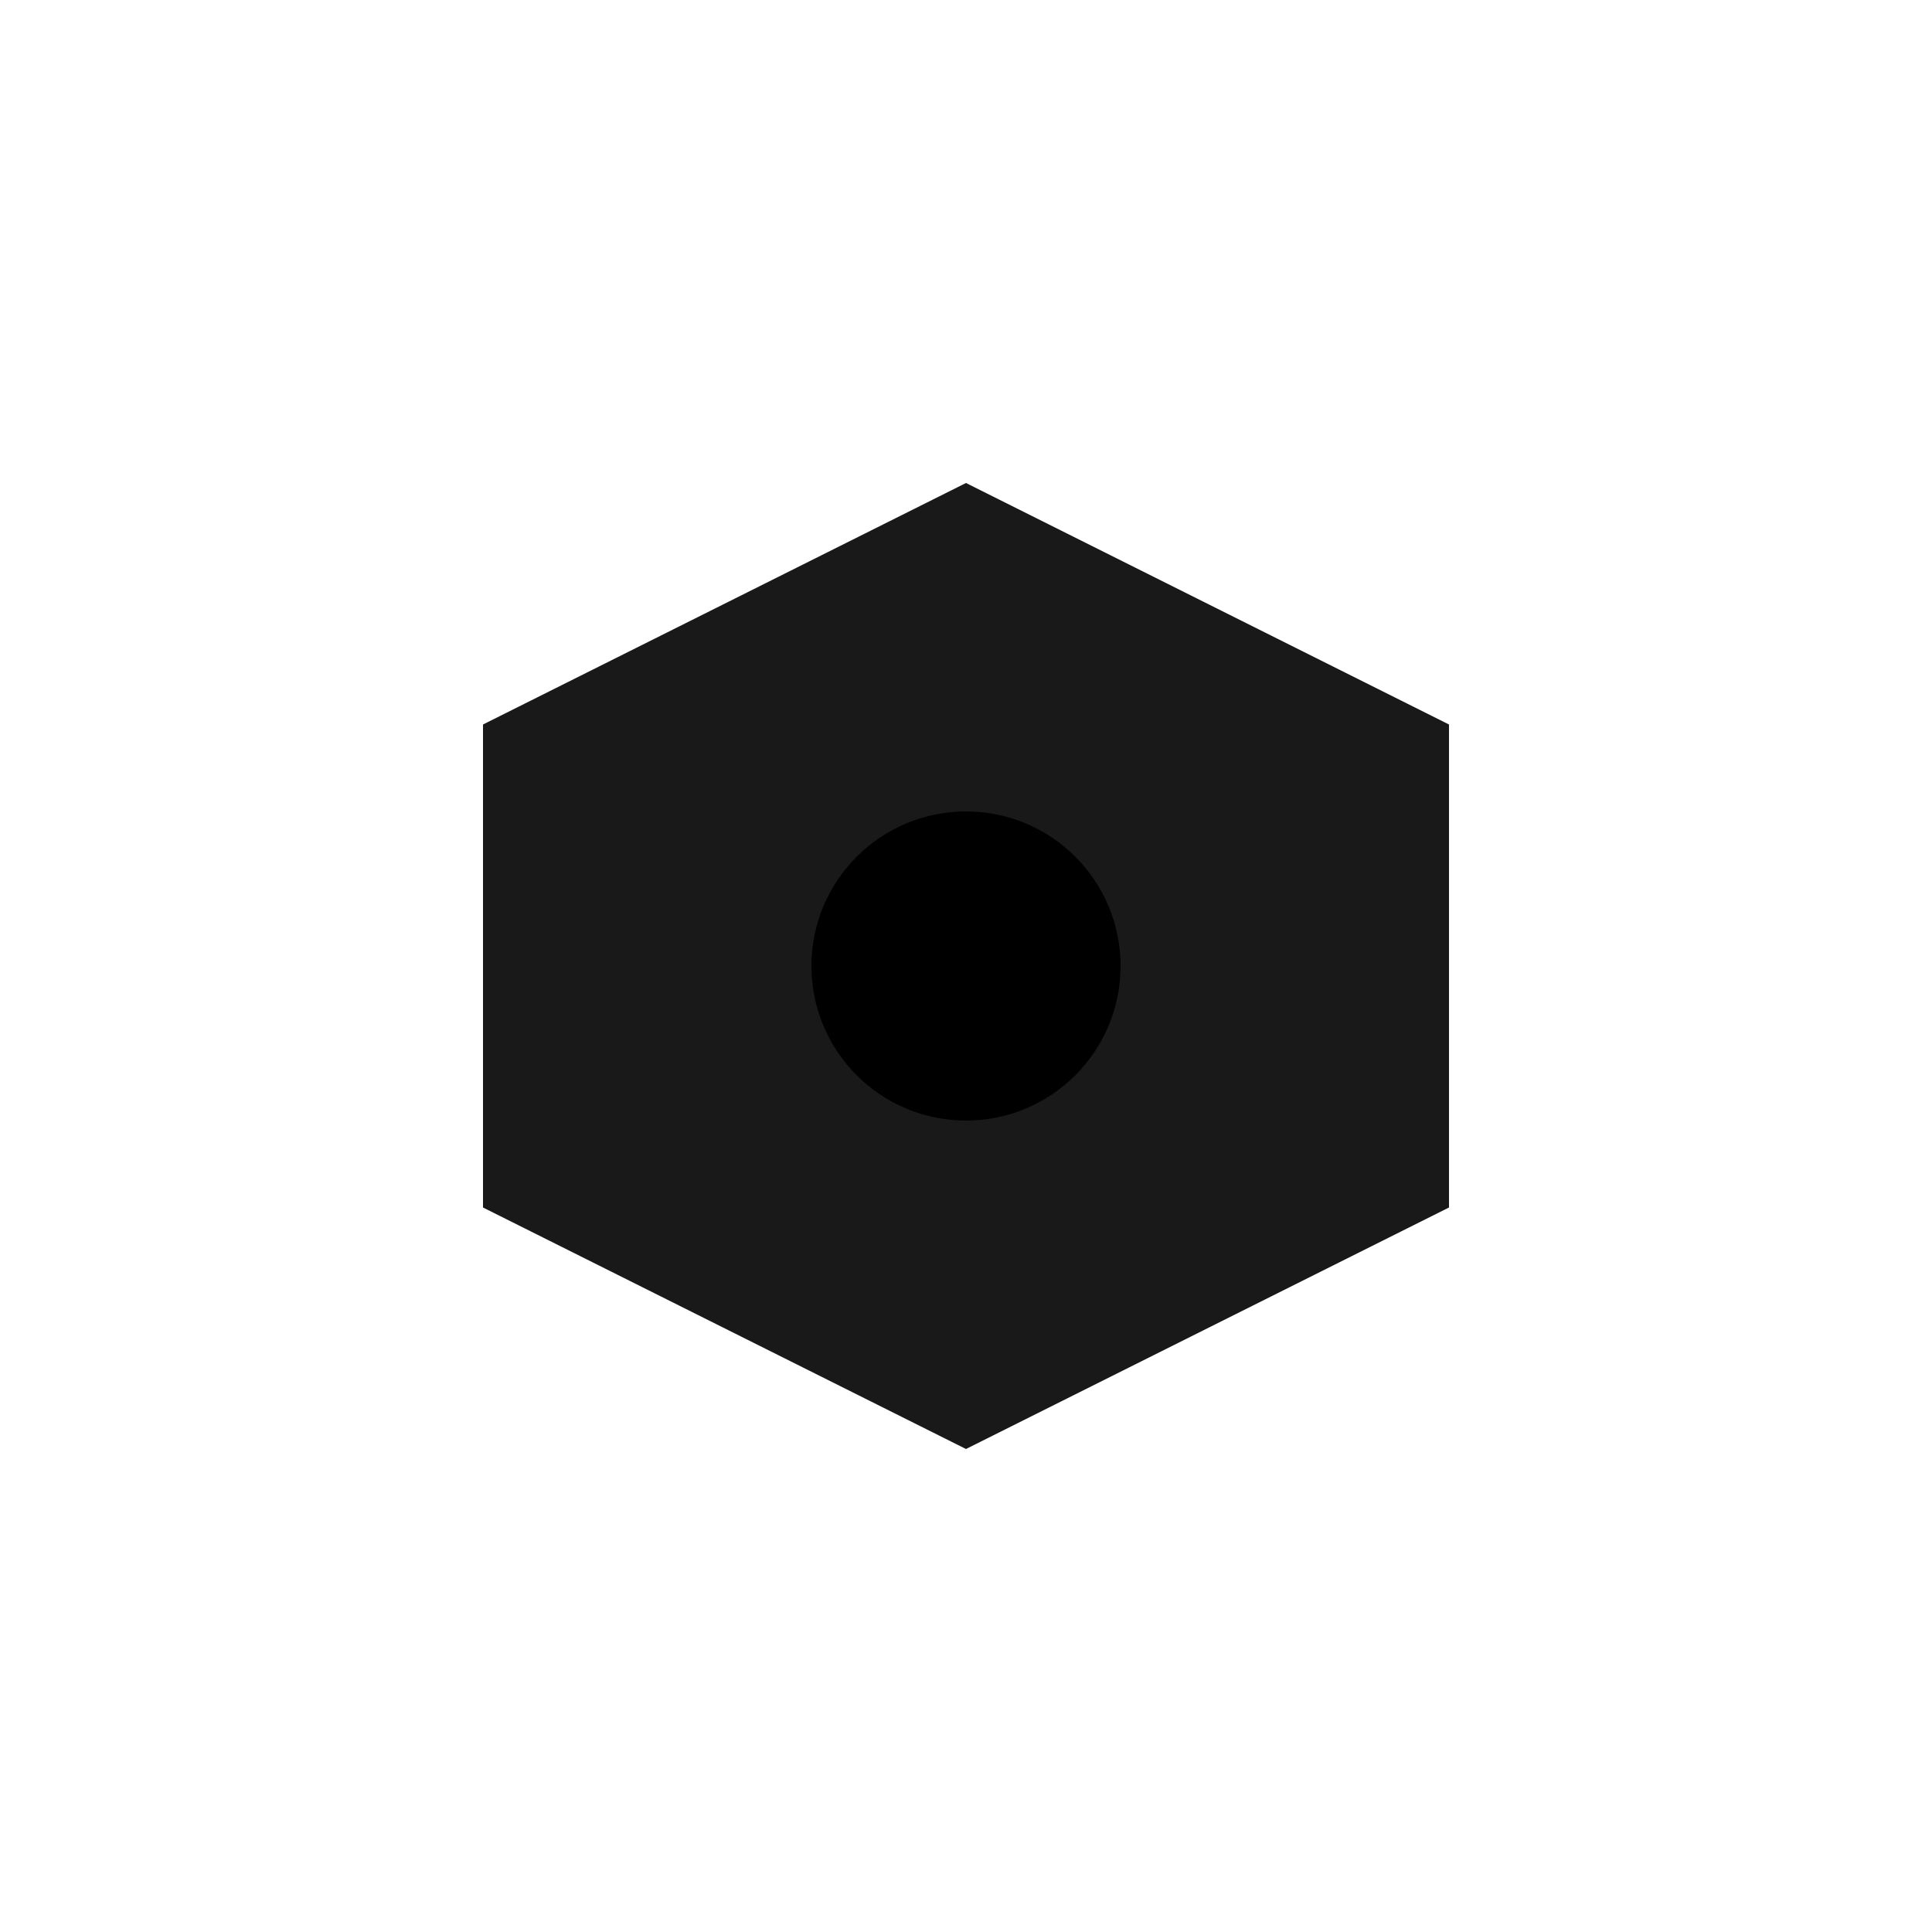
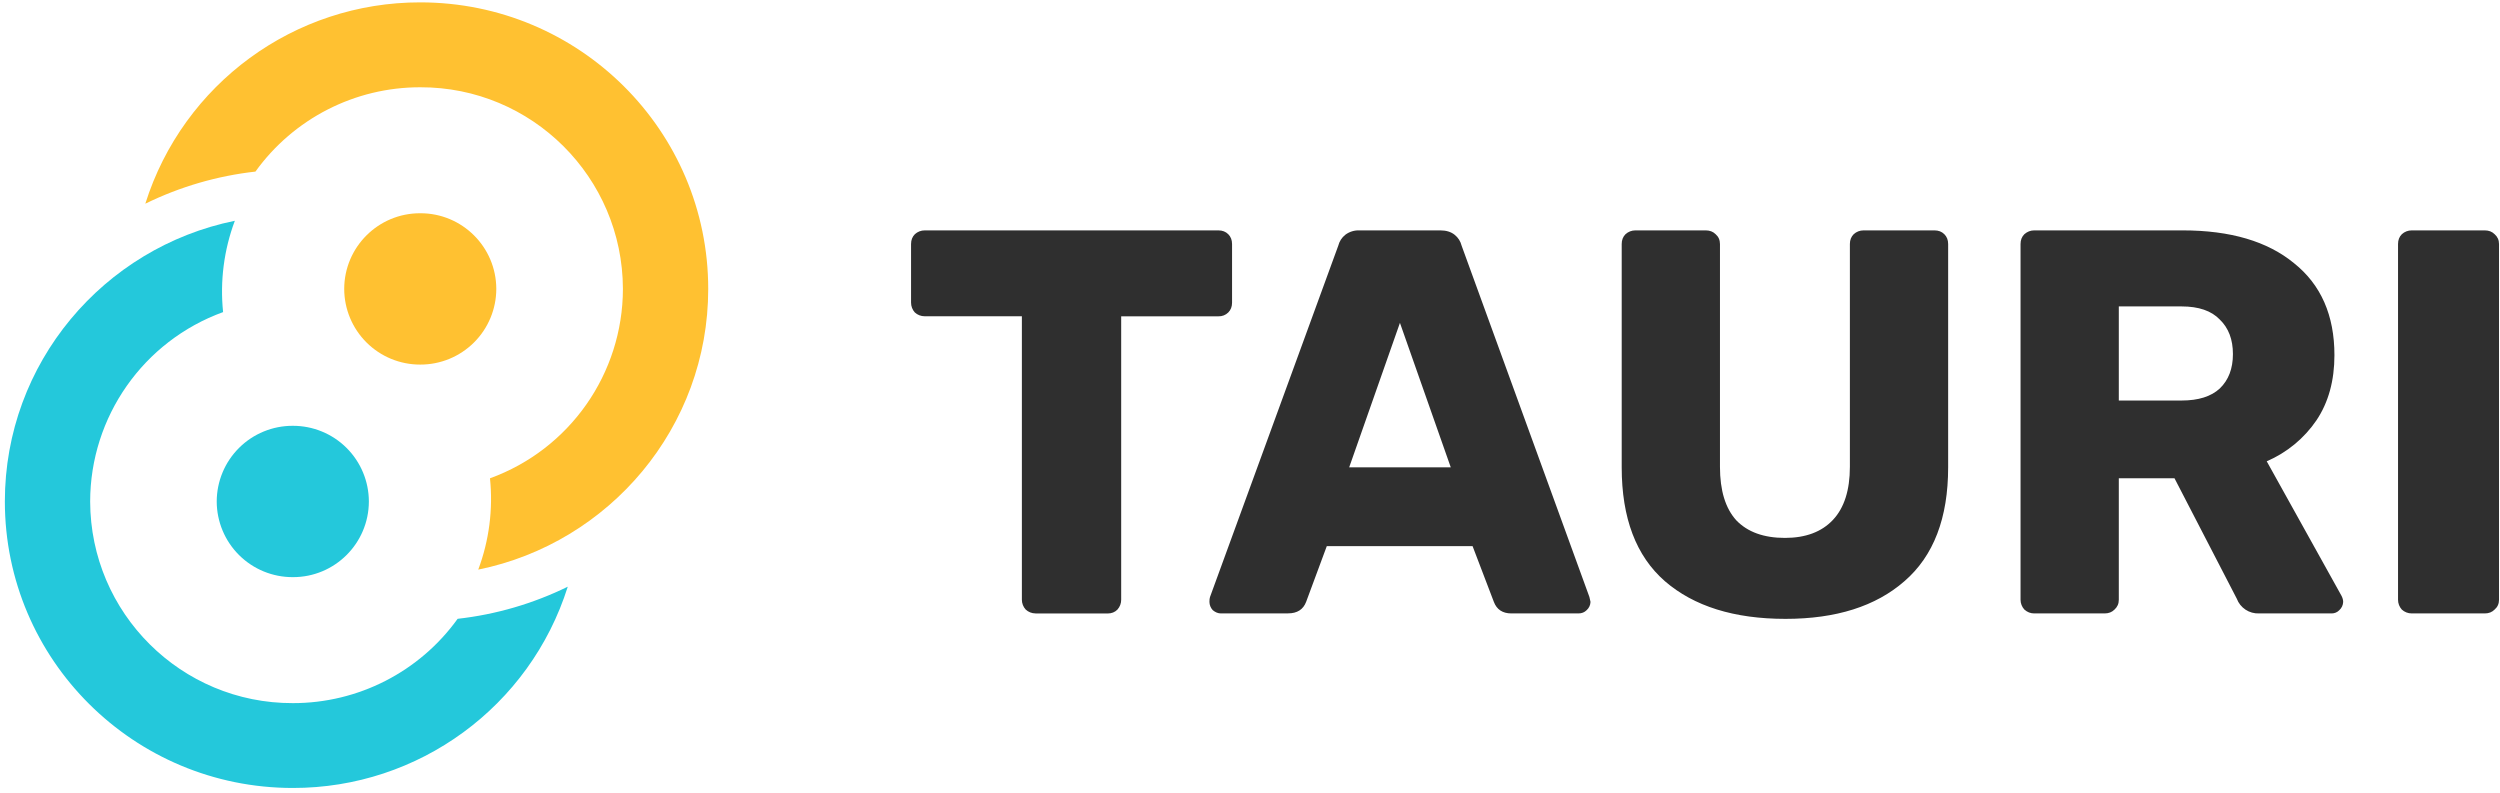
- <svg xmlns="http://www.w3.org/2000/svg" viewBox="0 0 100 100" fill="currentColor">
-   <defs>
-     <linearGradient id="grad" x1="0%" y1="0%" x2="100%" y2="100%">
-       <stop offset="0%" style="stop-color:currentColor;stop-opacity:1" />
-       <stop offset="100%" style="stop-color:currentColor;stop-opacity:1" />
-     </linearGradient>
-   </defs>
-   <path d="M50 25 L75 37.5 L75 62.5 L50 75 L25 62.5 L25 37.5 Z" fill="currentColor" opacity="0.9" />
-   <circle cx="50" cy="50" r="8" fill="currentColor" />
+ <svg xmlns="http://www.w3.org/2000/svg" width="432" height="137" viewBox="0 0 432 137" fill="none">
+   <path d="M178.94 106a2.5 2.5 0 0 1-1.7-.67 2.52 2.52 0 0 1-.66-1.7V54.65h-16.8a2.5 2.5 0 0 1-1.7-.66 2.52 2.52 0 0 1-.65-1.7V42.17c0-.7.22-1.26.66-1.7a2.5 2.5 0 0 1 1.7-.66h50.75c.69 0 1.26.22 1.7.66.44.44.66 1 .66 1.7V52.3c0 .7-.22 1.26-.66 1.7a2.3 2.3 0 0 1-1.7.66h-16.8v48.98c0 .63-.21 1.2-.65 1.7-.44.45-1.01.67-1.7.67h-12.45Zm32.03 0c-.5 0-.97-.2-1.41-.57a2.15 2.15 0 0 1-.57-1.42c0-.38.03-.66.1-.85l22.16-60.7c.2-.76.6-1.4 1.23-1.9a3.8 3.8 0 0 1 2.45-.75h13.96c1.01 0 1.83.25 2.46.75.63.5 1.03 1.14 1.22 1.9l22.08 60.7.19.85a2 2 0 0 1-.66 1.42c-.38.38-.85.57-1.42.57h-11.6c-1.51 0-2.52-.67-3.02-1.99l-3.68-9.64h-25.19L225.7 104c-.5 1.32-1.54 1.99-3.12 1.99h-11.6Zm39.72-25.25-8.78-24.96-8.77 24.96h17.55Zm57.84 26.19c-8.87 0-15.82-2.17-20.85-6.52-4.97-4.35-7.45-10.9-7.45-19.67V42.17c0-.7.22-1.26.66-1.7a2.5 2.5 0 0 1 1.7-.66h12.17c.69 0 1.26.22 1.7.66.5.44.75 1 .75 1.7v38.49c0 4.1.94 7.18 2.83 9.26 1.95 2.02 4.75 3.03 8.4 3.03 3.58 0 6.35-1.04 8.3-3.12 1.95-2.08 2.92-5.14 2.92-9.17V42.17c0-.7.22-1.26.66-1.7a2.5 2.5 0 0 1 1.7-.66h12.26c.7 0 1.26.22 1.7.66.44.44.66 1 .66 1.7v38.58c0 8.76-2.51 15.32-7.54 19.67-4.97 4.35-11.83 6.52-20.57 6.52Zm42.98-.94c-.63 0-1.2-.22-1.7-.67a2.52 2.52 0 0 1-.66-1.7V42.17c0-.7.22-1.26.66-1.7.5-.44 1.07-.66 1.7-.66h25.66c8.24 0 14.65 1.89 19.24 5.67 4.66 3.72 6.98 9.02 6.98 15.89 0 4.4-1.03 8.16-3.1 11.25a19.9 19.9 0 0 1-8.6 7.09l12.93 23.26c.19.38.28.72.28 1.04a2 2 0 0 1-.66 1.42 1.8 1.8 0 0 1-1.32.57h-12.54a3.94 3.94 0 0 1-3.87-2.56l-10.76-20.8h-9.62v21c0 .69-.25 1.25-.75 1.7-.44.44-1 .66-1.7.66H351.5Zm25.47-36.79c2.9 0 5.1-.69 6.6-2.08 1.51-1.45 2.27-3.43 2.27-5.95s-.76-4.51-2.27-5.96c-1.44-1.51-3.64-2.27-6.6-2.27h-10.85v16.26h10.85ZM416.73 106a2.5 2.5 0 0 1-1.7-.67 2.52 2.52 0 0 1-.65-1.7V42.17c0-.7.22-1.26.66-1.7a2.5 2.5 0 0 1 1.7-.66h12.63c.7 0 1.26.22 1.7.66.5.44.76 1 .76 1.7v61.46c0 .7-.25 1.26-.76 1.7-.44.45-1 .67-1.7.67h-12.64Z" fill="#2F2F2F" />
+   <path d="M85.76 49.92A13.1 13.1 0 0 1 72.62 63a13.1 13.1 0 0 1-13.14-13.08 13.1 13.1 0 0 1 13.14-13.07 13.1 13.1 0 0 1 13.14 13.07Z" fill="#FFC131" />
+   <path d="M63.74 86.66A13.1 13.1 0 0 1 50.6 99.73a13.1 13.1 0 0 1-13.15-13.07A13.1 13.1 0 0 1 50.6 73.58a13.1 13.1 0 0 1 13.14 13.08Z" fill="#24C8DB" />
+   <path d="M40.58 38.15C17.9 42.77.84 62.73.84 86.65c0 27.35 22.28 49.51 49.76 49.51a49.75 49.75 0 0 0 47.51-34.78 57.88 57.88 0 0 1-19.03 5.55A35.02 35.02 0 0 1 50.6 121.5a34.93 34.93 0 0 1-35.02-34.84 34.87 34.87 0 0 1 22.97-32.73 34.8 34.8 0 0 1 2.03-15.78Z" fill="#24C8DB" />
+   <path fill-rule="evenodd" clip-rule="evenodd" d="M82.64 98.43c22.67-4.61 39.74-24.58 39.74-48.5C122.38 22.57 100.1.41 72.62.41A49.75 49.75 0 0 0 25.11 35.2a57.87 57.87 0 0 1 19.03-5.55 35.03 35.03 0 0 1 28.48-14.57 34.93 34.93 0 0 1 35.02 34.84 34.87 34.87 0 0 1-22.97 32.73 34.8 34.8 0 0 1-2.03 15.78Z" fill="#FFC131" />
</svg>
